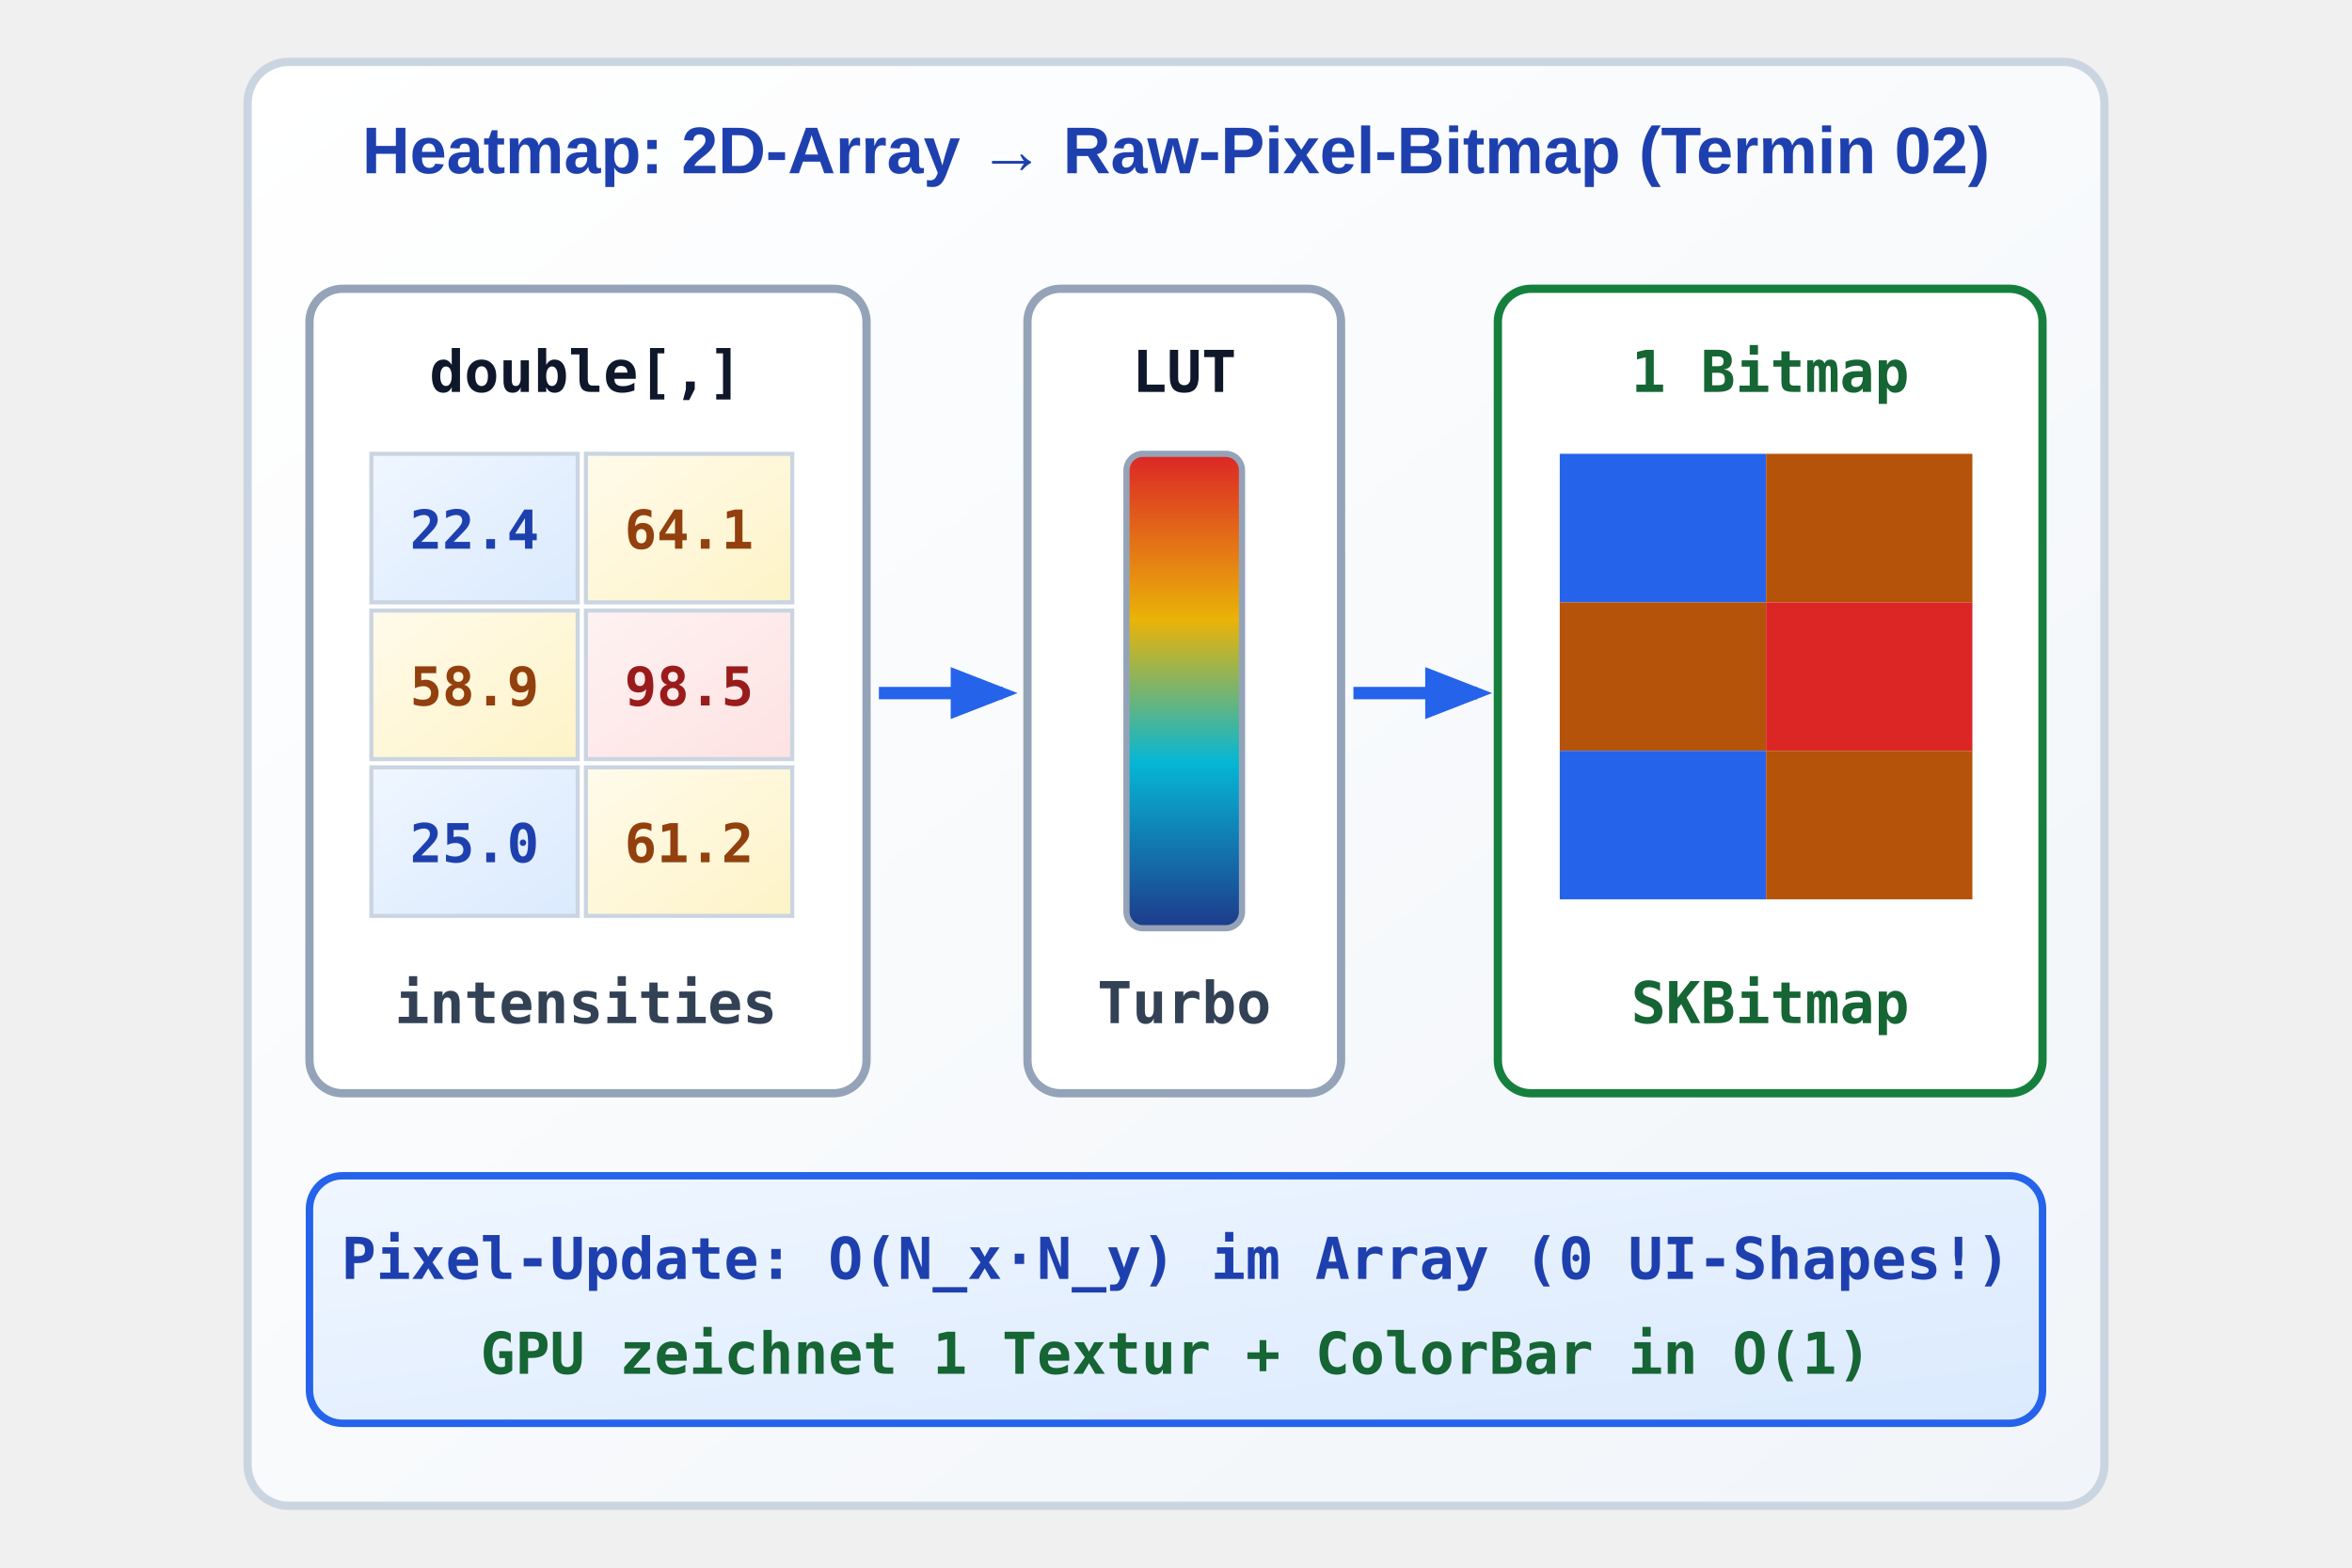
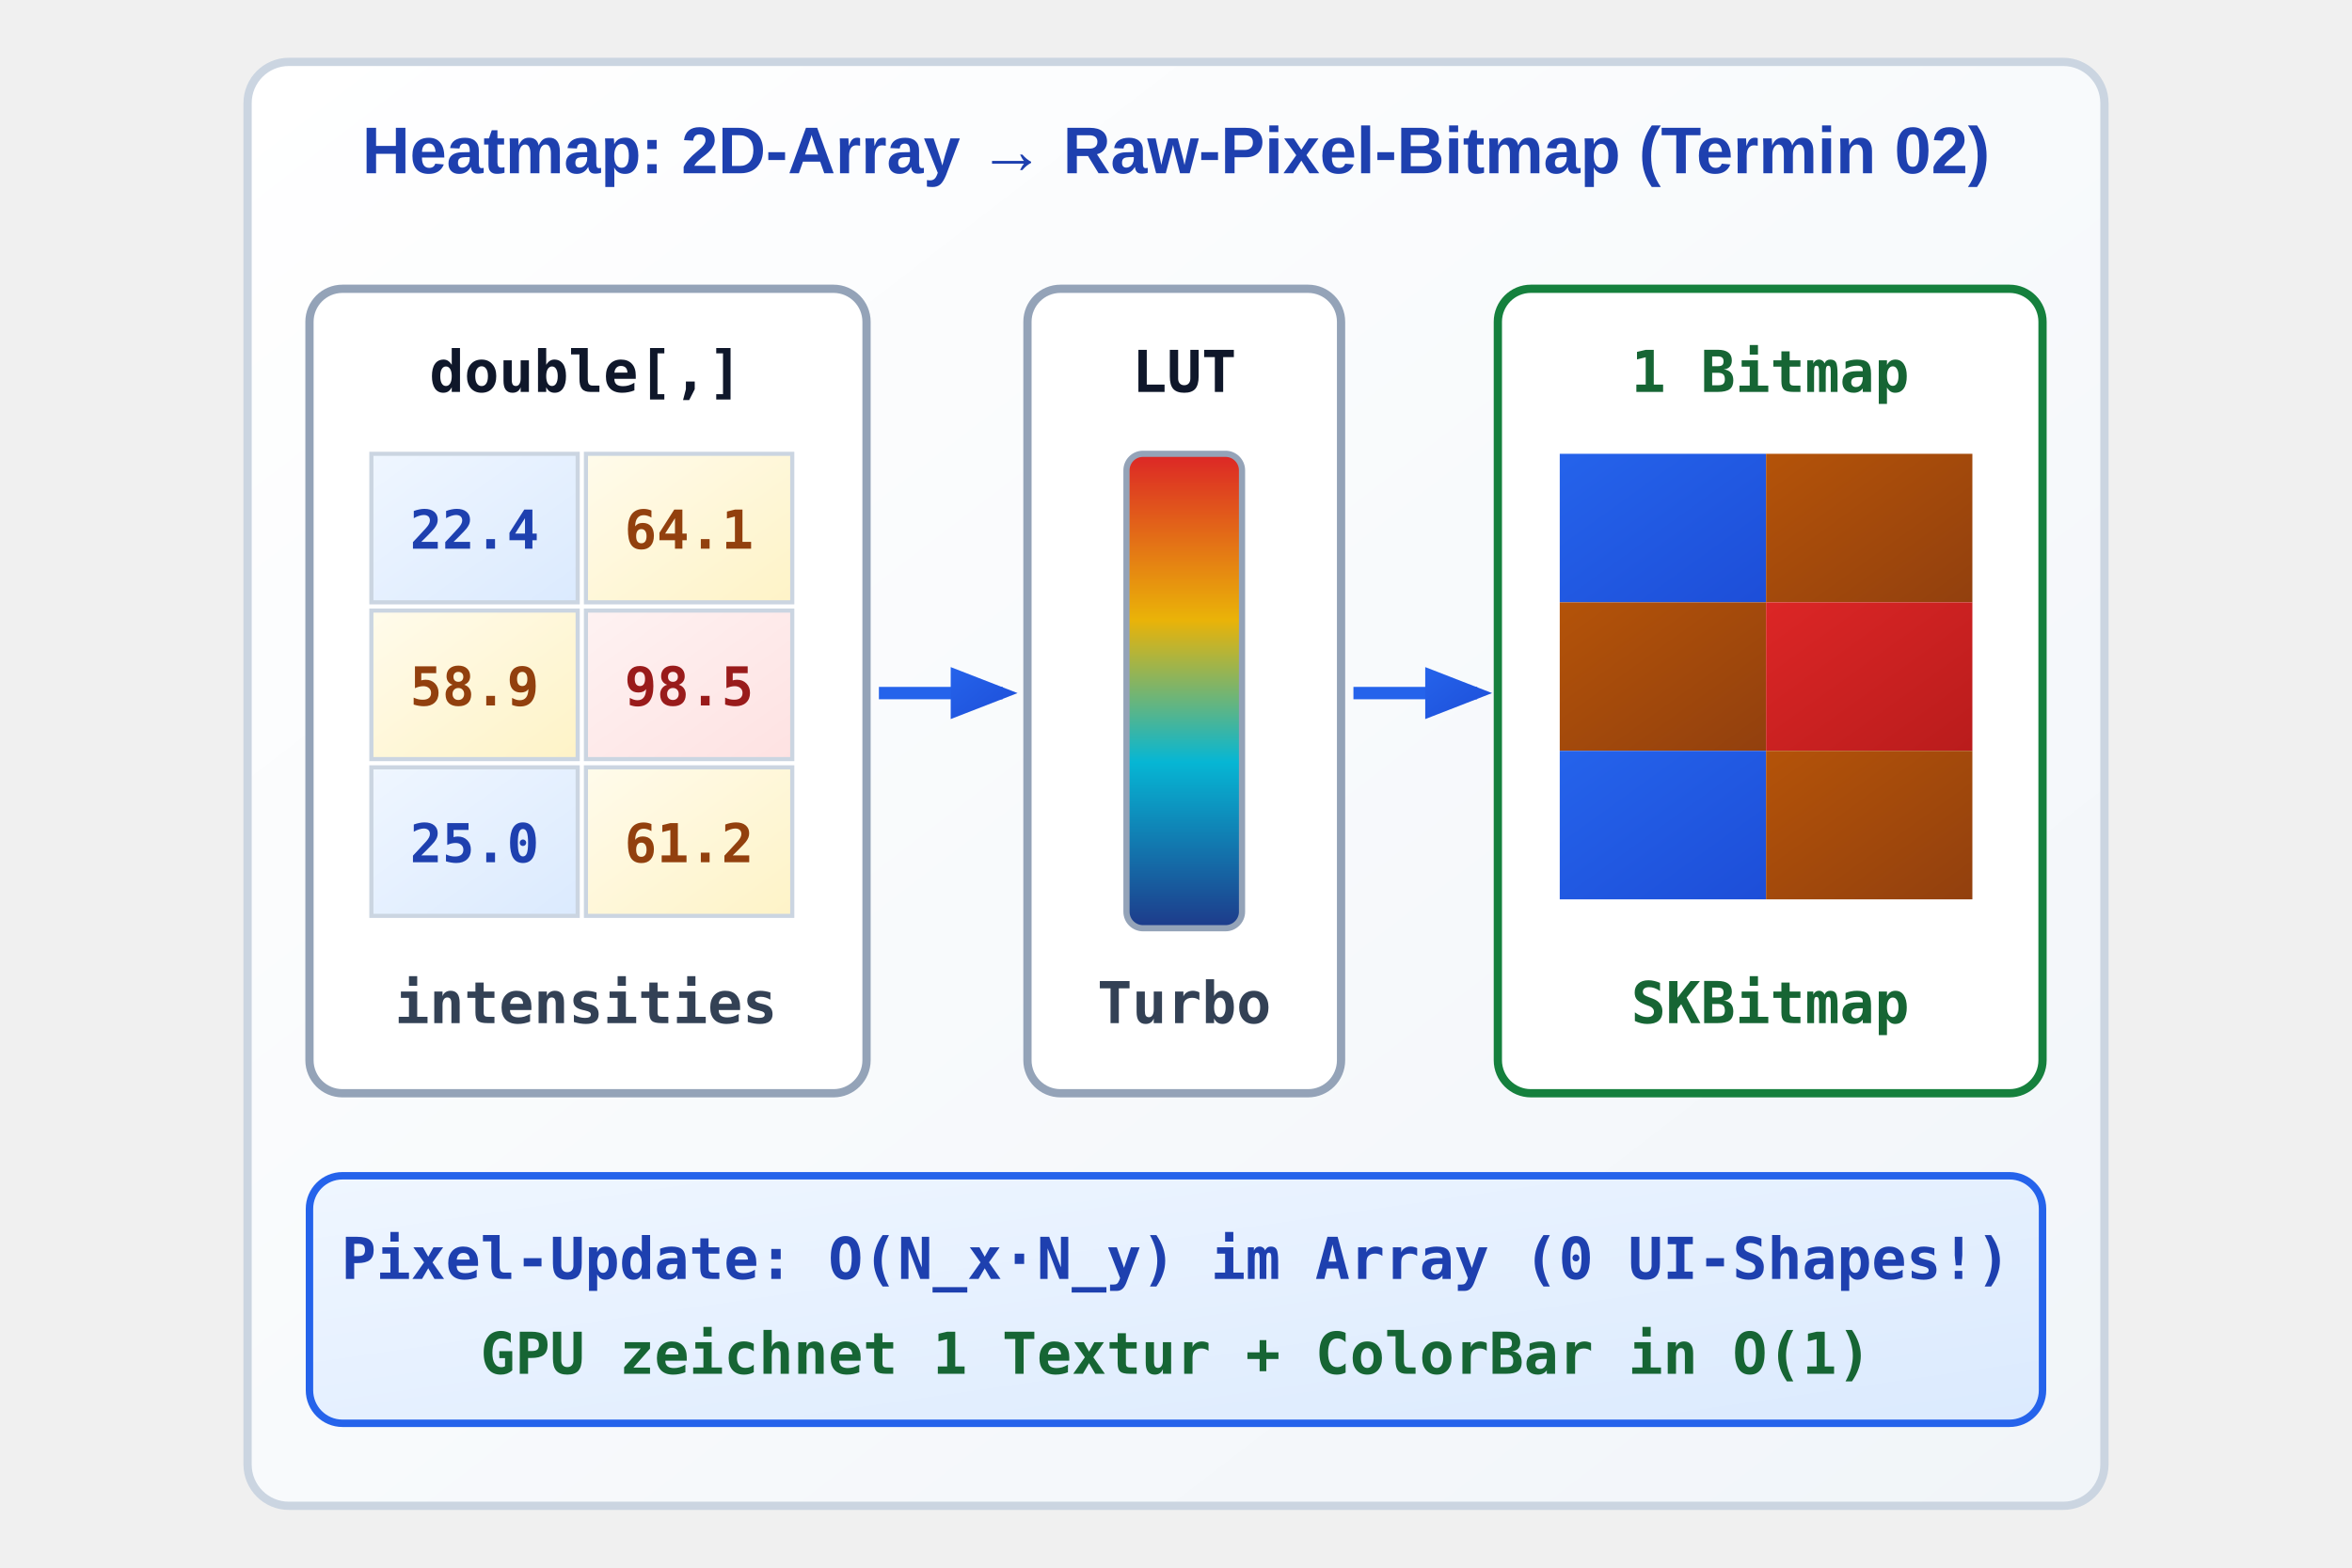
<svg xmlns="http://www.w3.org/2000/svg" viewBox="-45 0 570 380" width="570" height="380">
  <defs>
    <linearGradient id="grad-sem-primary" x1="0%" y1="0%" x2="100%" y2="100%">
      <stop offset="0%" stop-color="#eff6ff" />
      <stop offset="100%" stop-color="#dbeafe" />
    </linearGradient>
+     <linearGradient id="grad-sem-primary-fill" x1="0%" y1="0%" x2="100%" y2="100%">
+       <stop offset="0%" stop-color="#2563eb" />
+       <stop offset="100%" stop-color="#1d4ed8" />
+     </linearGradient>
    <linearGradient id="grad-sem-success" x1="0%" y1="0%" x2="100%" y2="100%">
      <stop offset="0%" stop-color="#f0fdf4" />
      <stop offset="100%" stop-color="#dcfce7" />
+     </linearGradient>
+     <linearGradient id="grad-sem-success-fill" x1="0%" y1="0%" x2="100%" y2="100%">
+       <stop offset="0%" stop-color="#15803d" />
+       <stop offset="100%" stop-color="#166534" />
    </linearGradient>
    <linearGradient id="grad-sem-warning" x1="0%" y1="0%" x2="100%" y2="100%">
      <stop offset="0%" stop-color="#fffbeb" />
      <stop offset="100%" stop-color="#fef3c7" />
    </linearGradient>
+     <linearGradient id="grad-sem-warning-fill" x1="0%" y1="0%" x2="100%" y2="100%">
+       <stop offset="0%" stop-color="#b45309" />
+       <stop offset="100%" stop-color="#92400e" />
+     </linearGradient>
    <linearGradient id="grad-sem-danger" x1="0%" y1="0%" x2="100%" y2="100%">
      <stop offset="0%" stop-color="#fef2f2" />
      <stop offset="100%" stop-color="#fee2e2" />
+     </linearGradient>
+     <linearGradient id="grad-sem-danger-fill" x1="0%" y1="0%" x2="100%" y2="100%">
+       <stop offset="0%" stop-color="#dc2626" />
+       <stop offset="100%" stop-color="#b91c1c" />
    </linearGradient>
    <linearGradient id="grad-sem-card" x1="0%" y1="0%" x2="100%" y2="100%">
      <stop offset="0%" stop-color="#ffffff" />
      <stop offset="100%" stop-color="#f1f5f9" />
    </linearGradient>
    <linearGradient id="grad-sem-muted" x1="0%" y1="0%" x2="100%" y2="100%">
      <stop offset="0%" stop-color="#f8fafc" />
      <stop offset="100%" stop-color="#e2e8f0" />
    </linearGradient>
+     <linearGradient id="grad-sem-muted-fill" x1="0%" y1="0%" x2="100%" y2="100%">
+       <stop offset="0%" stop-color="#475569" />
+       <stop offset="100%" stop-color="#334155" />
+     </linearGradient>
    <linearGradient id="grad-sem-neutral" x1="0%" y1="0%" x2="100%" y2="100%">
      <stop offset="0%" stop-color="#ffffff" />
      <stop offset="100%" stop-color="#f8fafc" />
+     </linearGradient>
+     <linearGradient id="grad-sem-neutral-fill" x1="0%" y1="0%" x2="100%" y2="100%">
+       <stop offset="0%" stop-color="#334155" />
+       <stop offset="100%" stop-color="#1e293b" />
    </linearGradient>
    <style>
      
/* @svg-palette:start */
      .sem-primary { fill: url(#grad-sem-primary); stroke: #2563eb; }
      .sem-primary-bg { fill: url(#grad-sem-primary); stroke: none; }
      .sem-primary-stroke { stroke: #2563eb; }
-       .sem-primary-fill { fill: #2563eb; }
+       .sem-primary-fill { fill: url(#grad-sem-primary-fill); }
      .sem-primary-text { fill: #1e40af; }
      .sem-success { fill: url(#grad-sem-success); stroke: #15803d; }
      .sem-success-bg { fill: url(#grad-sem-success); stroke: none; }
      .sem-success-stroke { stroke: #15803d; }
-       .sem-success-fill { fill: #15803d; }
+       .sem-success-fill { fill: url(#grad-sem-success-fill); }
      .sem-success-text { fill: #166534; }
      .sem-warning { fill: url(#grad-sem-warning); stroke: #b45309; }
      .sem-warning-bg { fill: url(#grad-sem-warning); stroke: none; }
      .sem-warning-stroke { stroke: #b45309; }
-       .sem-warning-fill { fill: #b45309; }
+       .sem-warning-fill { fill: url(#grad-sem-warning-fill); }
      .sem-warning-text { fill: #92400e; }
      .sem-danger { fill: url(#grad-sem-danger); stroke: #dc2626; }
      .sem-danger-bg { fill: url(#grad-sem-danger); stroke: none; }
      .sem-danger-stroke { stroke: #dc2626; }
-       .sem-danger-fill { fill: #dc2626; }
+       .sem-danger-fill { fill: url(#grad-sem-danger-fill); }
      .sem-danger-text { fill: #991b1b; }
      .sem-card { fill: url(#grad-sem-card); stroke: #cbd5e1; }
      .sem-card-bg { fill: url(#grad-sem-card); stroke: none; }
      .sem-card-stroke { stroke: #cbd5e1; }
      .sem-card-fill { fill: #cbd5e1; }
      .sem-card-text { fill: #1e293b; }
      .sem-muted { fill: url(#grad-sem-muted); stroke: #94a3b8; }
      .sem-muted-bg { fill: url(#grad-sem-muted); stroke: none; }
      .sem-muted-stroke { stroke: #94a3b8; }
-       .sem-muted-fill { fill: #475569; }
+       .sem-muted-fill { fill: url(#grad-sem-muted-fill); }
      .sem-muted-text { fill: #334155; }
      .sem-neutral { fill: url(#grad-sem-neutral); stroke: #334155; }
      .sem-neutral-bg { fill: url(#grad-sem-neutral); stroke: none; }
      .sem-neutral-stroke { stroke: #334155; }
-       .sem-neutral-fill { fill: #334155; }
+       .sem-neutral-fill { fill: url(#grad-sem-neutral-fill); }
      .sem-neutral-text { fill: #0f172a; }
      /* @svg-palette:end */
.hdr { font-family: 'Segoe UI', Arial, sans-serif; font-size: 16px; font-weight: bold; text-anchor: middle; }
      .code { font-family: 'Consolas', monospace; font-size: 14px; font-weight: bold; text-anchor: middle; }
    </style>
    <linearGradient id="turbo-grad" x1="0" y1="1" x2="0" y2="0">
      <stop offset="0%" stop-color="#1e3a8a" />
      <stop offset="35%" stop-color="#06b6d4" />
      <stop offset="65%" stop-color="#eab308" />
      <stop offset="100%" stop-color="#dc2626" />
    </linearGradient>
    <marker id="arr-hm" viewBox="0 0 10 10" refX="7" refY="5" markerWidth="6" markerHeight="6" orient="auto">
      <path class="sem-primary-fill" d="M 0 1.5 L 9 5 L 0 8.5 z" />
    </marker>
  </defs>
  <rect class="sem-card" x="15" y="15" width="450" height="350" rx="10" stroke-width="2" />
  <text x="240" y="42" class="hdr sem-primary-text">Heatmap: 2D-Array → Raw-Pixel-Bitmap (Termin 02)</text>
  <rect class="sem-muted-stroke" x="30" y="70" width="135" height="195" rx="8" fill="#ffffff" stroke-width="2" />
  <text x="97" y="95" class="code sem-neutral-text">double[,]</text>
  <g transform="translate(45, 110)" font-family="Consolas, monospace" font-size="13" font-weight="bold" text-anchor="middle">
    <rect class="sem-primary sem-card-stroke" x="0" y="0" width="50" height="36" />
    <text class="sem-primary-text" x="25" y="23">22.4</text>
    <rect class="sem-warning sem-card-stroke" x="52" y="0" width="50" height="36" />
    <text class="sem-warning-text" x="77" y="23">64.1</text>
    <rect class="sem-warning sem-card-stroke" x="0" y="38" width="50" height="36" />
    <text class="sem-warning-text" x="25" y="61">58.9</text>
    <rect class="sem-danger sem-card-stroke" x="52" y="38" width="50" height="36" />
    <text class="sem-danger-text" x="77" y="61">98.5</text>
    <rect class="sem-primary sem-card-stroke" x="0" y="76" width="50" height="36" />
    <text class="sem-primary-text" x="25" y="99">25.0</text>
    <rect class="sem-warning sem-card-stroke" x="52" y="76" width="50" height="36" />
    <text class="sem-warning-text" x="77" y="99">61.2</text>
  </g>
  <text x="97" y="248" class="code sem-muted-text">intensities</text>
  <line class="sem-primary-stroke" x1="168" y1="168" x2="198" y2="168" stroke-width="3" marker-end="url(#arr-hm)" />
  <rect class="sem-muted-stroke" x="204" y="70" width="76" height="195" rx="8" fill="#ffffff" stroke-width="2" />
  <text x="242" y="95" class="code sem-neutral-text">LUT</text>
  <rect class="sem-muted-stroke" x="228" y="110" width="28" height="115" rx="4" fill="url(#turbo-grad)" stroke-width="1.5" />
  <text x="242" y="248" class="code sem-muted-text">Turbo</text>
  <line class="sem-primary-stroke" x1="283" y1="168" x2="313" y2="168" stroke-width="3" marker-end="url(#arr-hm)" />
  <rect class="sem-success-stroke" x="318" y="70" width="132" height="195" rx="8" fill="#ffffff" stroke-width="2" />
  <text x="384" y="95" class="code sem-success-text">1 Bitmap</text>
  <g transform="translate(333, 110)">
    <rect class="sem-primary-fill" x="0" y="0" width="50" height="36" />
    <rect class="sem-warning-fill" x="50" y="0" width="50" height="36" />
    <rect class="sem-warning-fill" x="0" y="36" width="50" height="36" />
    <rect class="sem-danger-fill" x="50" y="36" width="50" height="36" />
    <rect class="sem-primary-fill" x="0" y="72" width="50" height="36" />
    <rect class="sem-warning-fill" x="50" y="72" width="50" height="36" />
  </g>
  <text x="384" y="248" class="code sem-success-text">SKBitmap</text>
  <rect class="sem-primary" x="30" y="285" width="420" height="60" rx="8" stroke-width="1.8" />
  <text x="240" y="310" class="code sem-primary-text">Pixel-Update: O(N_x·N_y) im Array (0 UI-Shapes!)</text>
  <text x="240" y="333" class="code sem-success-text">GPU zeichnet 1 Textur + ColorBar in O(1)</text>
</svg>
